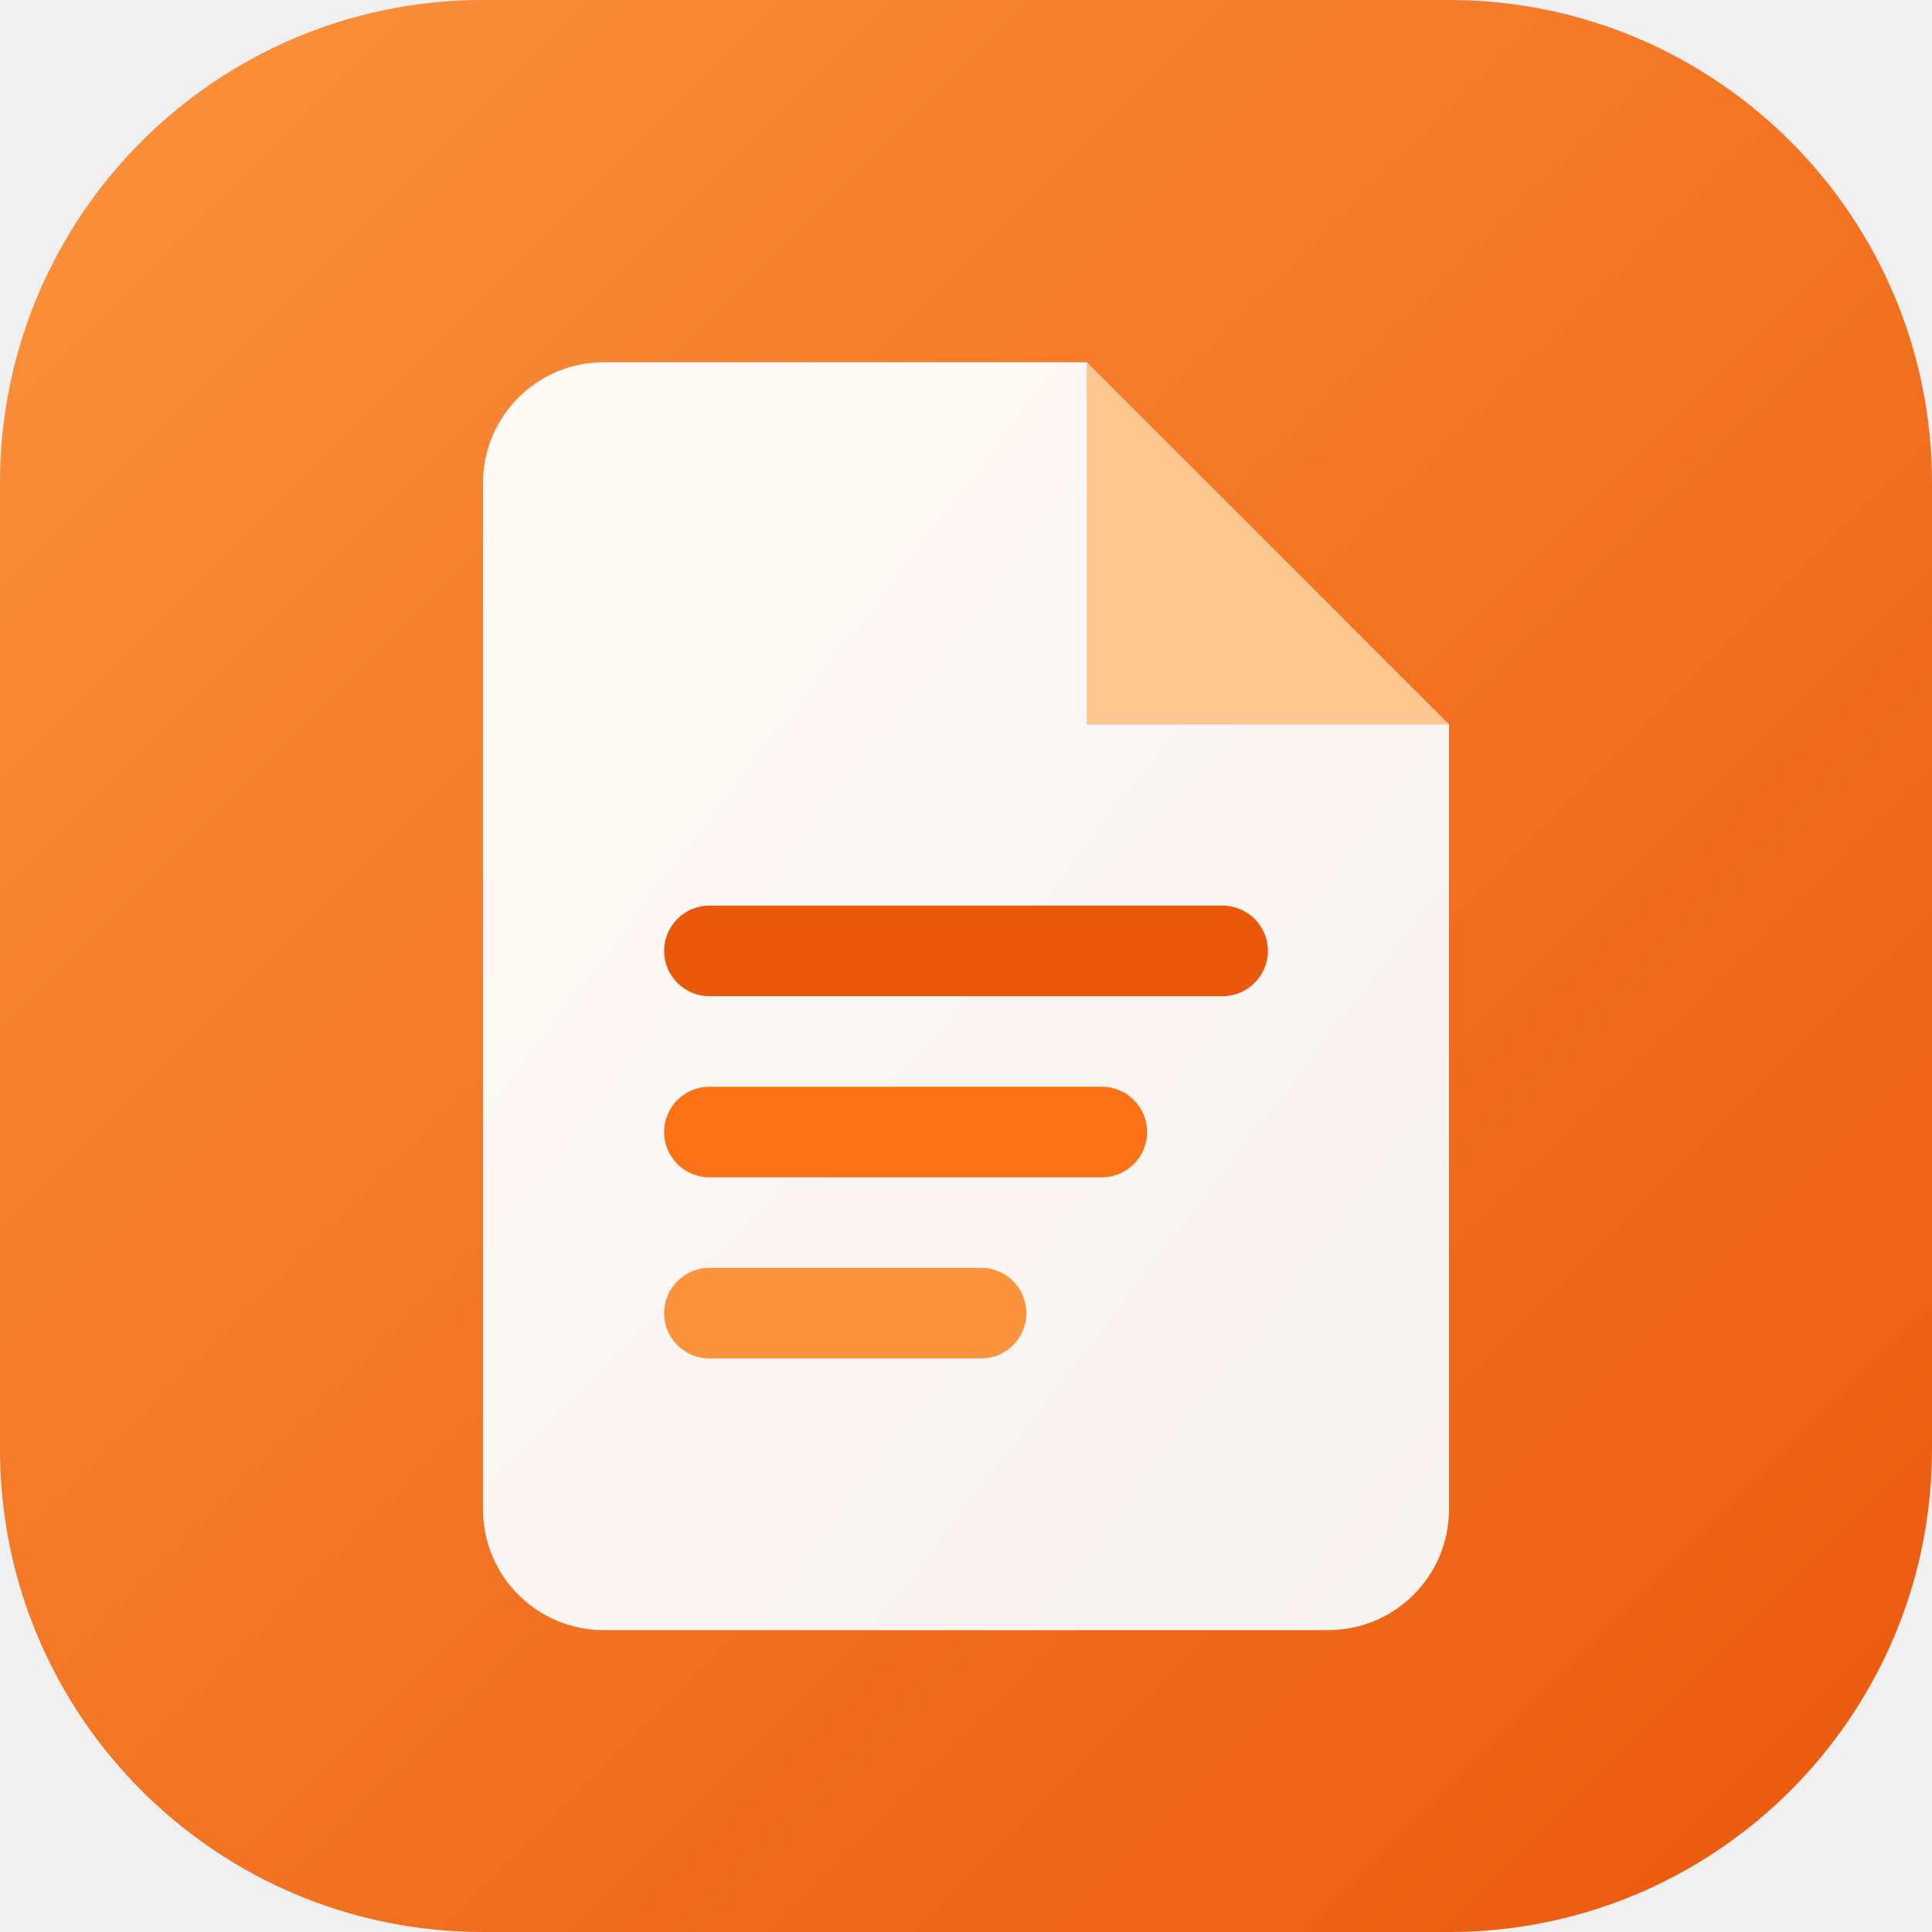
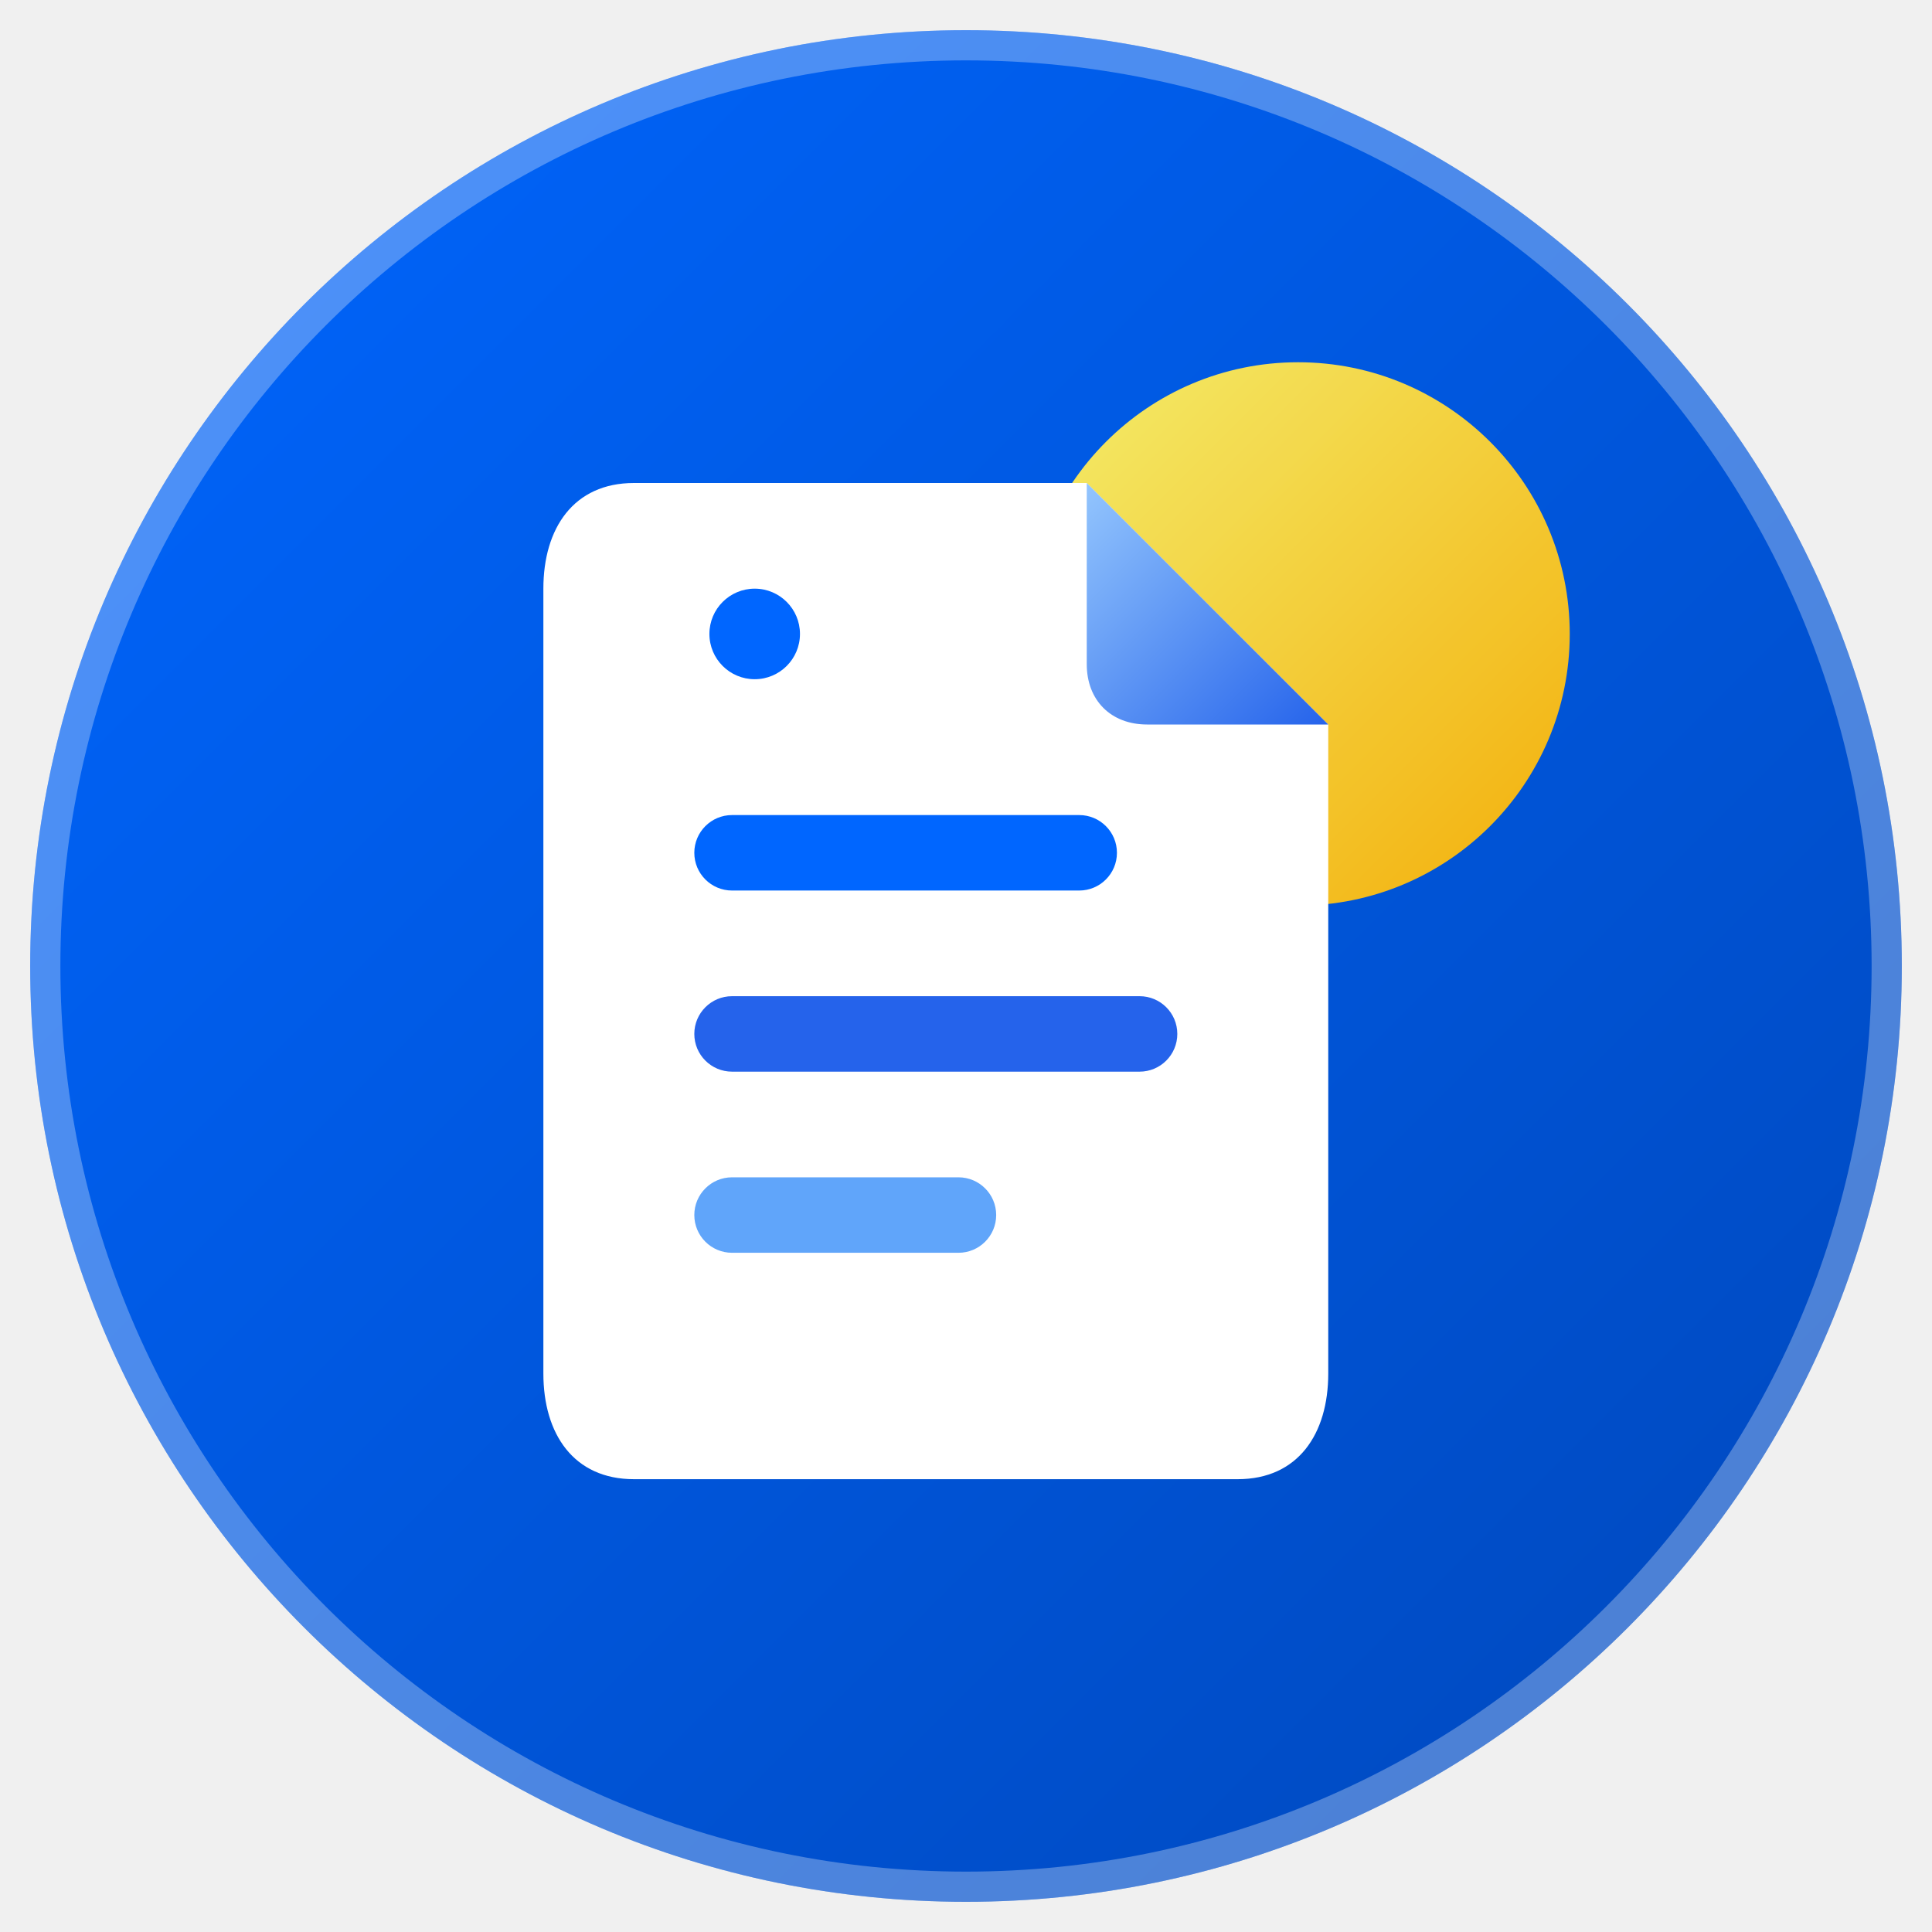
<svg xmlns="http://www.w3.org/2000/svg" viewBox="0 0 64 64" width="64" height="64">
  <defs>
+     <linearGradient id="bgGrad" x1="0%" y1="0%" x2="100%" y2="100%">
+       <stop offset="0%" stop-color="#0066FF" />
+       <stop offset="100%" stop-color="#0047BA" />
+     </linearGradient>
+     <linearGradient id="foldGrad" x1="0%" y1="0%" x2="100%" y2="100%">
+       <stop offset="0%" stop-color="#93C5FD" />
+       <stop offset="100%" stop-color="#2563EB" />
+     </linearGradient>
    <linearGradient id="sunGrad" x1="0%" y1="0%" x2="100%" y2="100%">
-       <stop offset="0%" stop-color="#fb923c" />
-       <stop offset="100%" stop-color="#ea580c" />
-     </linearGradient>
-     <linearGradient id="docGrad" x1="0%" y1="0%" x2="100%" y2="100%">
-       <stop offset="0%" stop-color="#ffffff" />
-       <stop offset="100%" stop-color="#f8fafc" />
+       <stop offset="0%" stop-color="#FFF566" />
+       <stop offset="100%" stop-color="#FFB300" />
    </linearGradient>
  </defs>
-   <rect width="64" height="64" rx="16" fill="url(#sunGrad)" />
-   <g transform="translate(14, 12)">
-     <path d="M6 0h16l12 12v26a4 4 0 0 1-4 4H6a4 4 0 0 1-4-4V4a4 4 0 0 1 4-4z" fill="url(#docGrad)" opacity="0.95" />
-     <path d="M22 0v12h12" fill="#fdba74" opacity="0.8" />
-     <rect x="8" y="18" width="20" height="3" rx="1.5" fill="#ea580c" />
-     <rect x="8" y="24" width="16" height="3" rx="1.5" fill="#f97316" />
-     <rect x="8" y="30" width="12" height="3" rx="1.5" fill="#fb923c" />
-   </g>
+   <circle cx="32" cy="32" r="31" fill="url(#bgGrad)" />
+   <circle cx="32" cy="32" r="30.5" fill="none" stroke="rgba(255, 255, 255, 0.3)" stroke-width="1" />
+   <circle cx="43" cy="21" r="9" fill="url(#sunGrad)" opacity="0.95" />
+   <path d="M 21 16 C 19 16, 18 17.5, 18 19.5 L 18 45.5 C 18 47.5, 19 49, 21 49 L 41 49 C 43 49, 44 47.5, 44 45.5 L 44 24 L 36 16 Z" fill="#FFFFFF" />
+   <path d="M 36 16 L 44 24 L 38 24 C 36.8 24, 36 23.2, 36 22 Z" fill="url(#foldGrad)" />
+   <rect x="23" y="27" width="14" height="2.5" rx="1.25" fill="#0066FF" />
+   <rect x="23" y="33" width="16" height="2.5" rx="1.25" fill="#2563EB" />
+   <rect x="23" y="39" width="10" height="2.5" rx="1.25" fill="#60A5FA" />
+   <circle cx="25" cy="21" r="1.5" fill="#0066FF" />
</svg>
